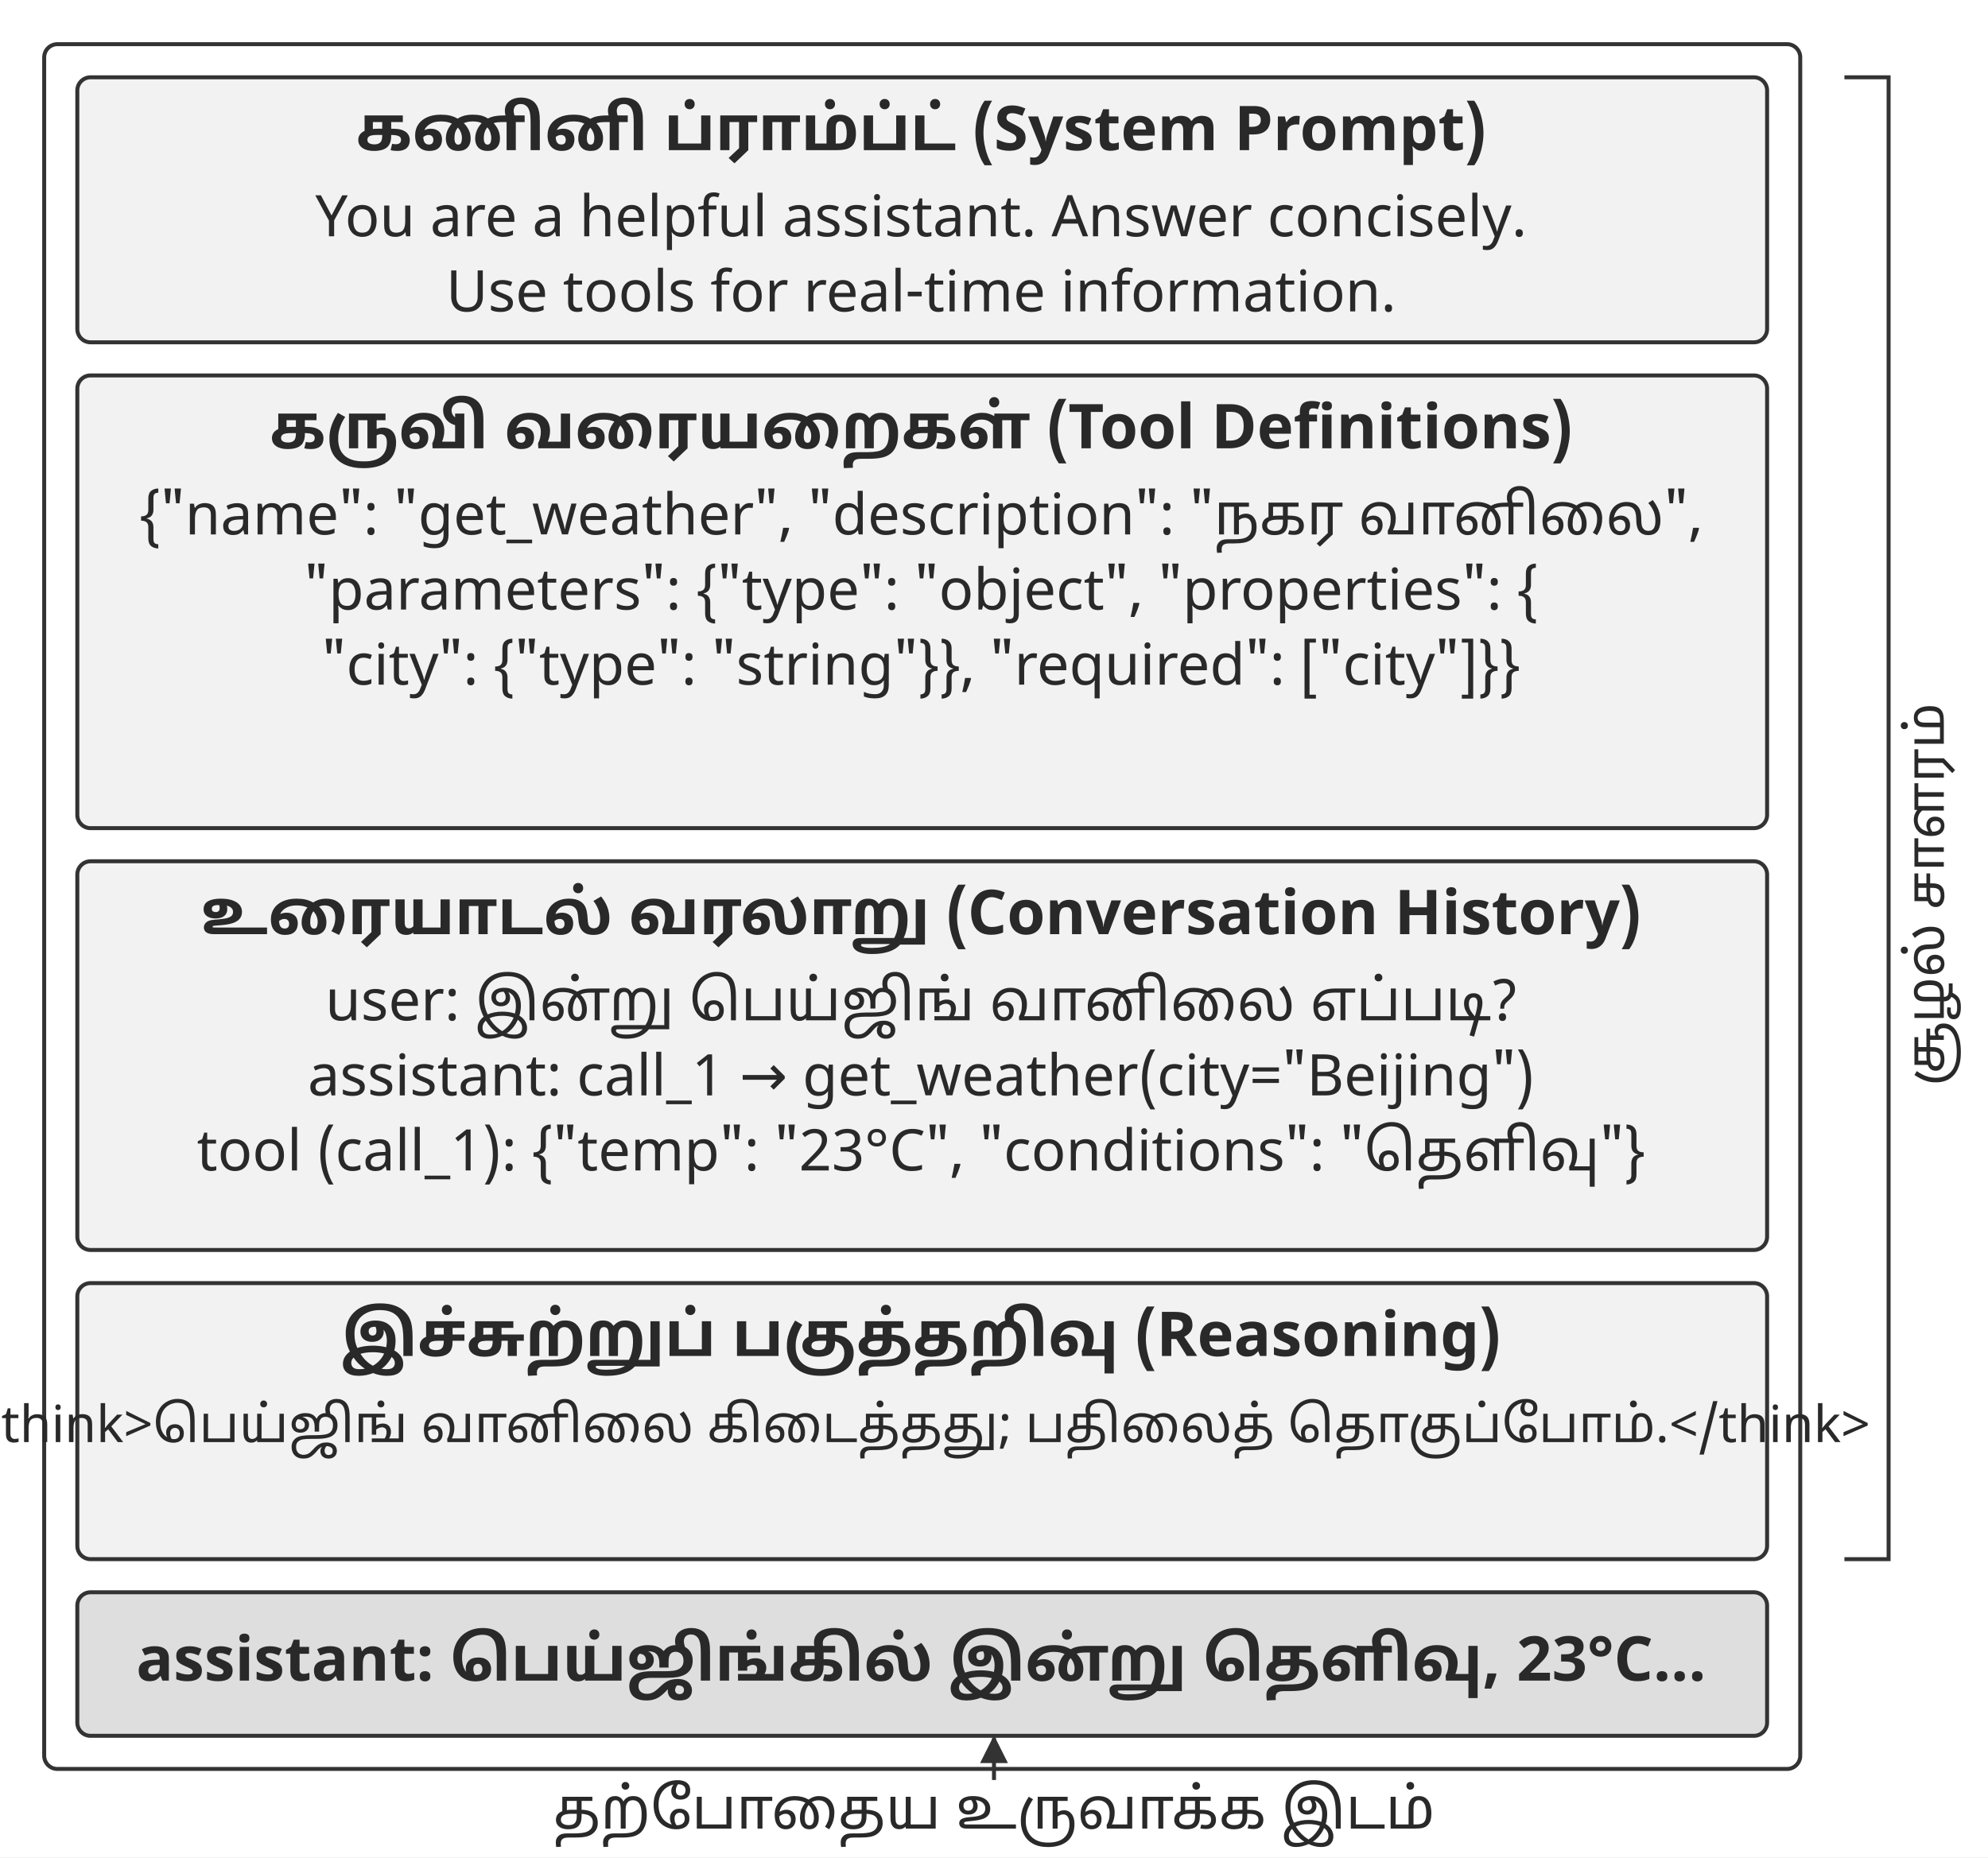
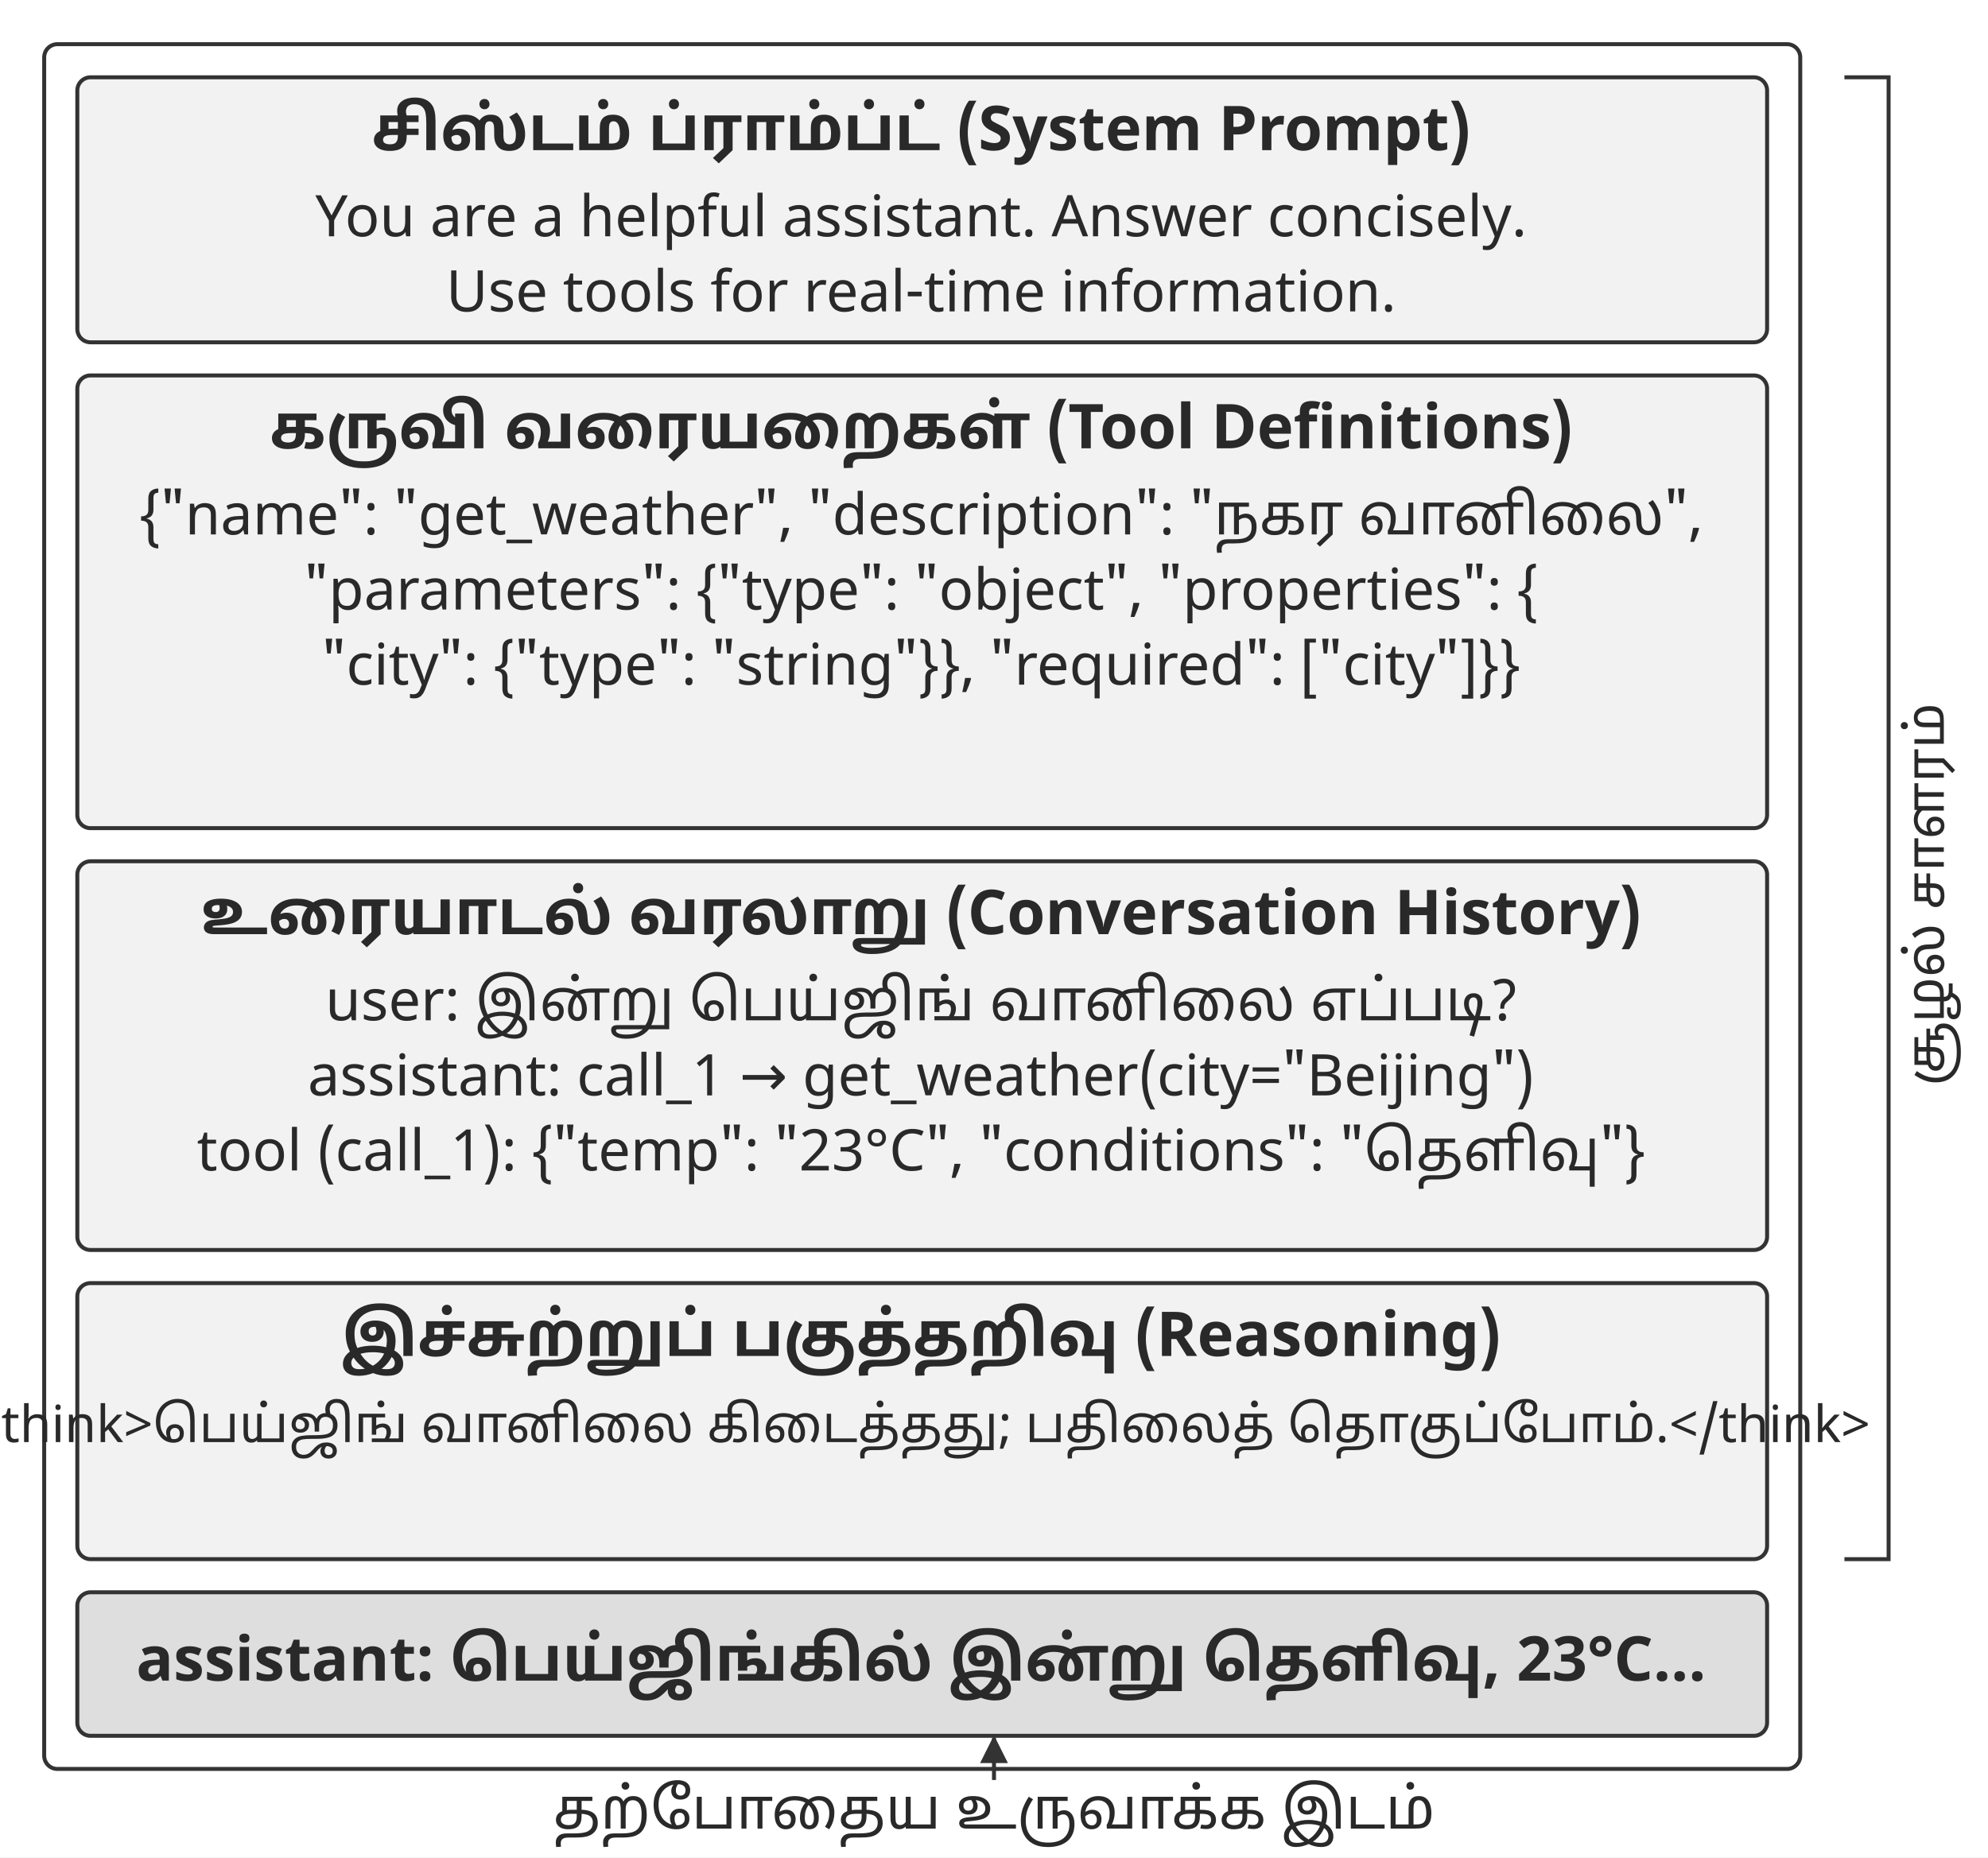
<svg xmlns="http://www.w3.org/2000/svg" width="106.000mm" height="99.051mm" viewBox="0 0 900 841" role="img" aria-labelledby="title desc">
  <defs>
    <marker id="arrow" viewBox="0 0 10 10" refX="9" refY="5" markerWidth="7" markerHeight="7" orient="auto-start-reverse">
      <path d="M0 0 L10 5 L0 10 Z" fill="#333333" />
    </marker>
  </defs>
  <rect width="900" height="841" fill="#ffffff" y="0" />
  <rect x="20" y="20" width="795" height="781" rx="6" fill="#ffffff" stroke="#333333" stroke-width="1.8" />
  <rect x="35" y="35" width="765" height="120" rx="6" fill="#f2f2f2" stroke="#333333" stroke-width="1.8" />
-   <text x="417" y="68" text-anchor="middle" font-family="&quot;Noto Sans Tamil&quot;, &quot;Noto Serif Tamil&quot;, &quot;Tamil Sangam MN&quot;, sans-serif" font-size="28.0" font-weight="700" fill="#292929">கணினி ப்ராம்ப்ட் (System Prompt)</text>
+   <text x="417" y="68" text-anchor="middle" font-family="&quot;Noto Sans Tamil&quot;, &quot;Noto Serif Tamil&quot;, &quot;Tamil Sangam MN&quot;, sans-serif" font-size="28.0" font-weight="700" fill="#292929">சிஸ்டம் ப்ராம்ப்ட் (System Prompt)</text>
  <text x="417" y="107" text-anchor="middle" font-family="&quot;Noto Sans Tamil&quot;, &quot;Noto Serif Tamil&quot;, &quot;Tamil Sangam MN&quot;, sans-serif" font-size="26.0" font-weight="400" fill="#292929">You are a helpful assistant. Answer concisely.</text>
  <text x="417" y="141" text-anchor="middle" font-family="&quot;Noto Sans Tamil&quot;, &quot;Noto Serif Tamil&quot;, &quot;Tamil Sangam MN&quot;, sans-serif" font-size="26.0" font-weight="400" fill="#292929">Use tools for real-time information.</text>
  <rect x="35" y="170" width="765" height="205" rx="6" fill="#f2f2f2" stroke="#333333" stroke-width="1.8" />
  <text x="417" y="203" text-anchor="middle" font-family="&quot;Noto Sans Tamil&quot;, &quot;Noto Serif Tamil&quot;, &quot;Tamil Sangam MN&quot;, sans-serif" font-size="28.0" font-weight="700" fill="#292929">கருவி வரையறைகள் (Tool Definitions)</text>
  <text x="417" y="242" text-anchor="middle" font-family="&quot;Noto Sans Tamil&quot;, &quot;Noto Serif Tamil&quot;, &quot;Tamil Sangam MN&quot;, sans-serif" font-size="26.0" font-weight="400" fill="#292929">{"name": "get_weather", "description": "நகர வானிலை",</text>
  <text x="417" y="276" text-anchor="middle" font-family="&quot;Noto Sans Tamil&quot;, &quot;Noto Serif Tamil&quot;, &quot;Tamil Sangam MN&quot;, sans-serif" font-size="26.0" font-weight="400" fill="#292929">"parameters": {"type": "object", "properties": {</text>
  <text x="417" y="310" text-anchor="middle" font-family="&quot;Noto Sans Tamil&quot;, &quot;Noto Serif Tamil&quot;, &quot;Tamil Sangam MN&quot;, sans-serif" font-size="26.0" font-weight="400" fill="#292929">"city": {"type": "string"}}, "required": ["city"]}}</text>
  <rect x="35" y="390" width="765" height="176" rx="6" fill="#f2f2f2" stroke="#333333" stroke-width="1.8" />
  <text x="417" y="423" text-anchor="middle" font-family="&quot;Noto Sans Tamil&quot;, &quot;Noto Serif Tamil&quot;, &quot;Tamil Sangam MN&quot;, sans-serif" font-size="28.0" font-weight="700" fill="#292929">உரையாடல் வரலாறு (Conversation History)</text>
  <text x="417" y="462" text-anchor="middle" font-family="&quot;Noto Sans Tamil&quot;, &quot;Noto Serif Tamil&quot;, &quot;Tamil Sangam MN&quot;, sans-serif" font-size="26.0" font-weight="400" fill="#292929">user: இன்று பெய்ஜிங் வானிலை எப்படி?</text>
  <text x="417" y="496" text-anchor="middle" font-family="&quot;Noto Sans Tamil&quot;, &quot;Noto Serif Tamil&quot;, &quot;Tamil Sangam MN&quot;, sans-serif" font-size="26.0" font-weight="400" fill="#292929">assistant: call_1 → get_weather(city="Beijing")</text>
  <text x="417" y="530" text-anchor="middle" font-family="&quot;Noto Sans Tamil&quot;, &quot;Noto Serif Tamil&quot;, &quot;Tamil Sangam MN&quot;, sans-serif" font-size="26.0" font-weight="400" fill="#292929">tool (call_1): {"temp": "23°C", "conditions": "தெளிவு"}</text>
  <rect x="35" y="581" width="765" height="125" rx="6" fill="#f2f2f2" stroke="#333333" stroke-width="1.8" />
  <text x="417" y="614" text-anchor="middle" font-family="&quot;Noto Sans Tamil&quot;, &quot;Noto Serif Tamil&quot;, &quot;Tamil Sangam MN&quot;, sans-serif" font-size="28.0" font-weight="700" fill="#292929">இச்சுற்றுப் பகுத்தறிவு (Reasoning)</text>
  <text x="417" y="653" text-anchor="middle" font-family="&quot;Noto Sans Tamil&quot;, &quot;Noto Serif Tamil&quot;, &quot;Tamil Sangam MN&quot;, sans-serif" font-size="23.2" font-weight="400" fill="#292929">&lt;think&gt;பெய்ஜிங் வானிலை கிடைத்தது; பதிலைத் தொகுப்போம்.&lt;/think&gt;</text>
  <rect x="35" y="721" width="765" height="65" rx="6" fill="#dedede" stroke="#333333" stroke-width="1.8" />
  <text x="417" y="761" text-anchor="middle" font-family="&quot;Noto Sans Tamil&quot;, &quot;Noto Serif Tamil&quot;, &quot;Tamil Sangam MN&quot;, sans-serif" font-size="28.0" font-weight="700" fill="#292929">assistant: பெய்ஜிங்கில் இன்று தெளிவு, 23°C…</text>
  <path d="M835 35 L855 35 L855 706 L835 706" fill="none" stroke="#333333" stroke-width="1.8" />
  <text x="880" y="405" text-anchor="middle" font-family="&quot;Noto Sans Tamil&quot;, &quot;Noto Serif Tamil&quot;, &quot;Tamil Sangam MN&quot;, sans-serif" font-size="24.0" font-weight="400" fill="#292929" transform="rotate(-90 880 405)">சூழல் சாளரம்</text>
  <text x="450" y="828" text-anchor="middle" font-family="&quot;Noto Sans Tamil&quot;, &quot;Noto Serif Tamil&quot;, &quot;Tamil Sangam MN&quot;, sans-serif" font-size="26.0" font-weight="400" fill="#292929">தற்போதைய உருவாக்க இடம்</text>
  <path d="M450 806 L450 787" fill="none" stroke="#333333" stroke-width="1.8" marker-end="url(#arrow)" />
  <defs />
</svg>
